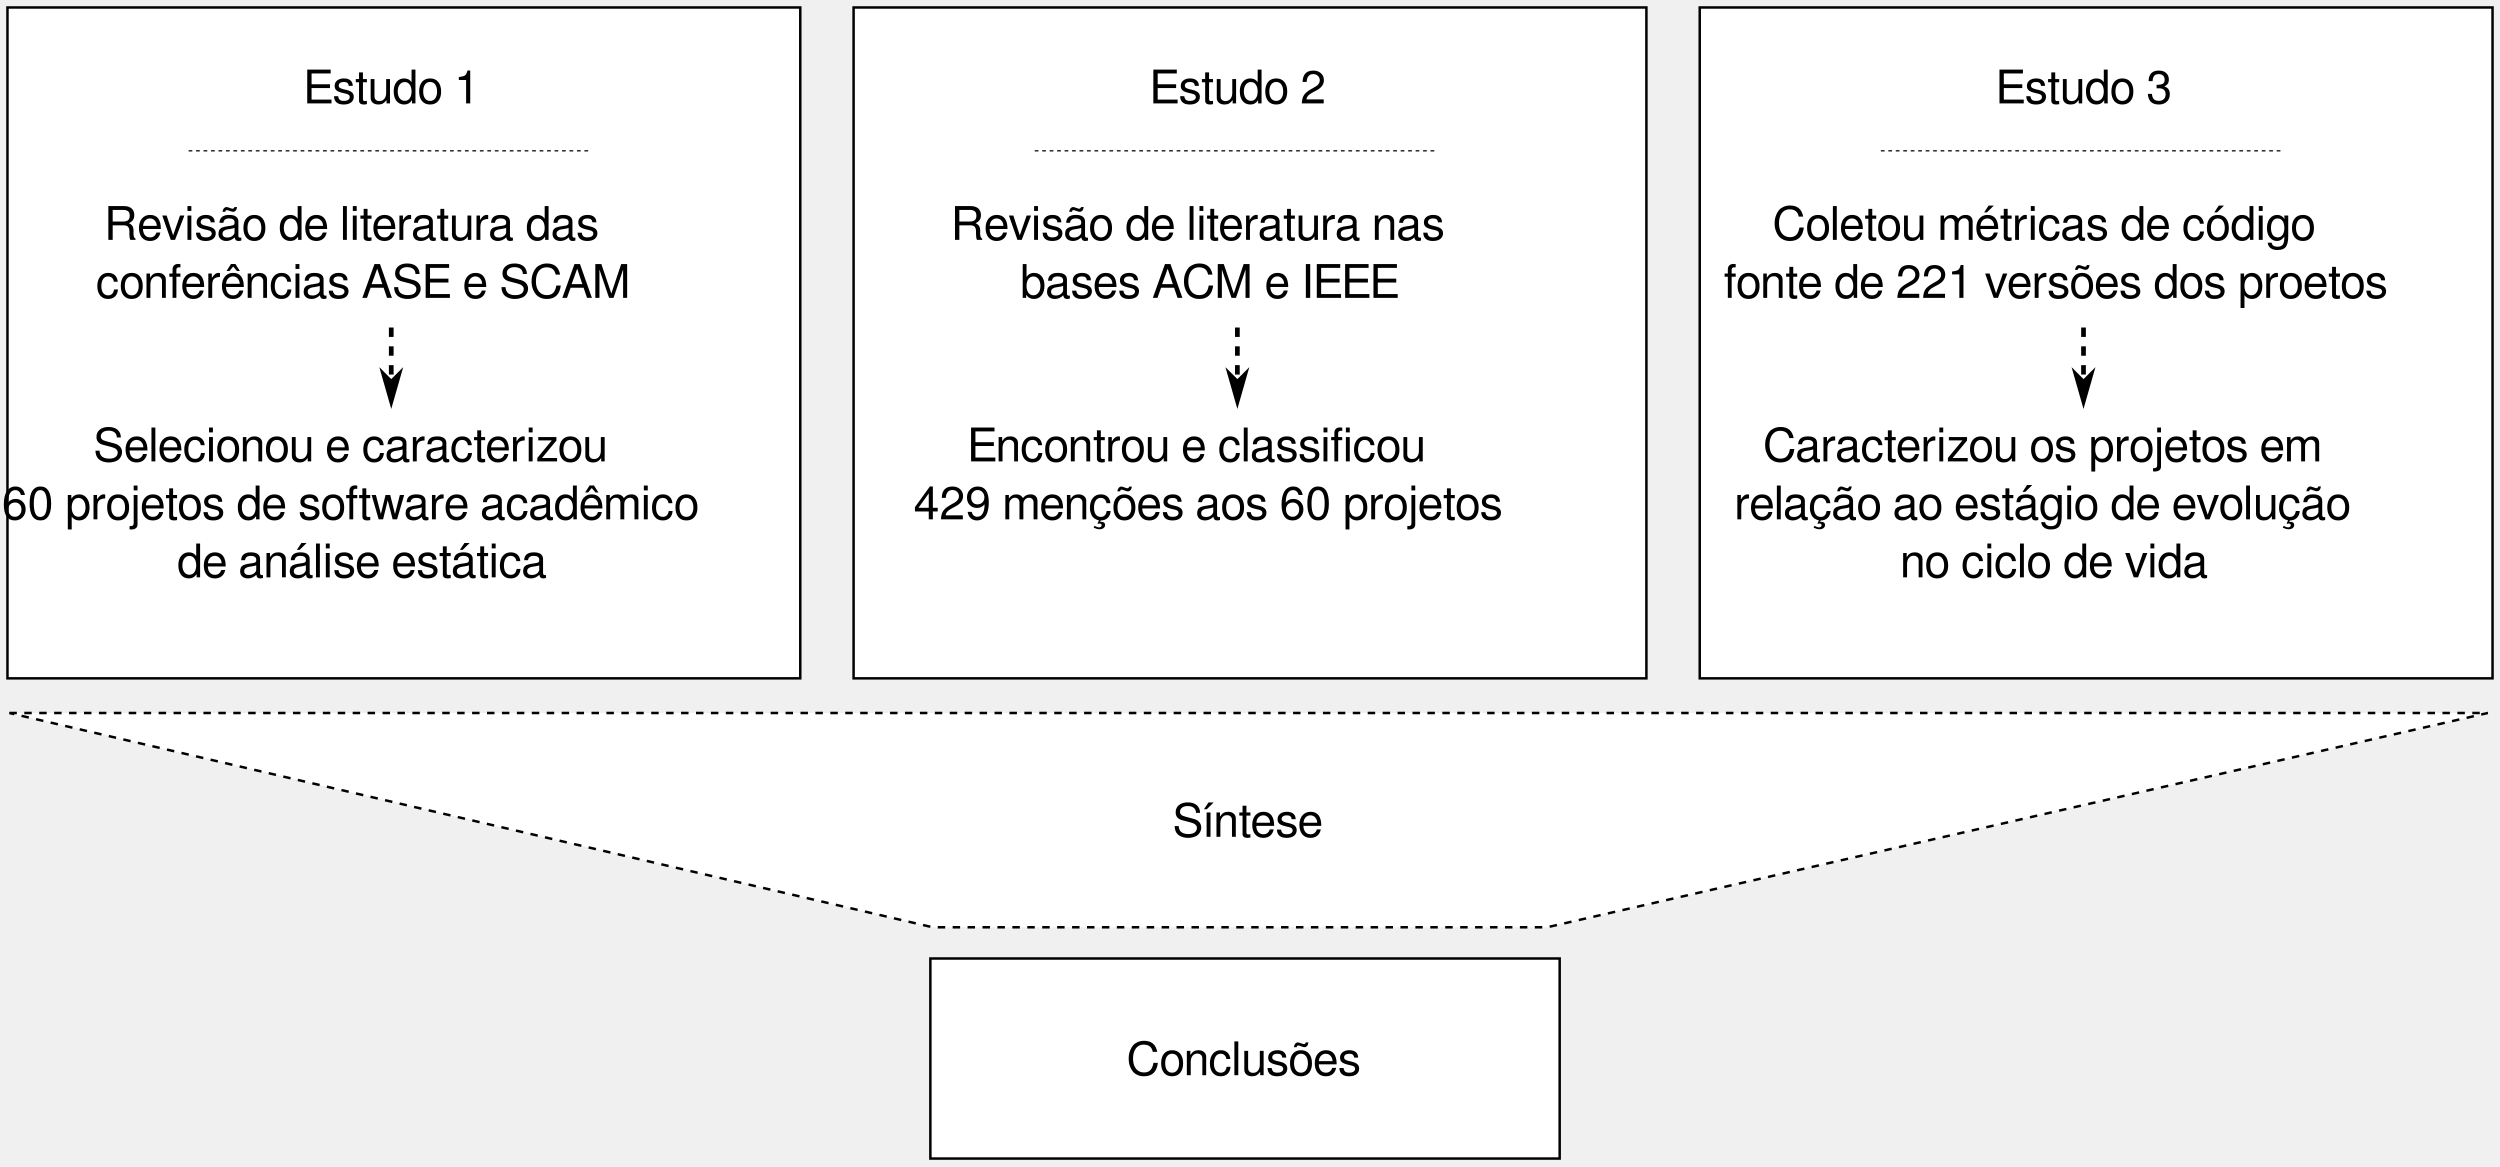
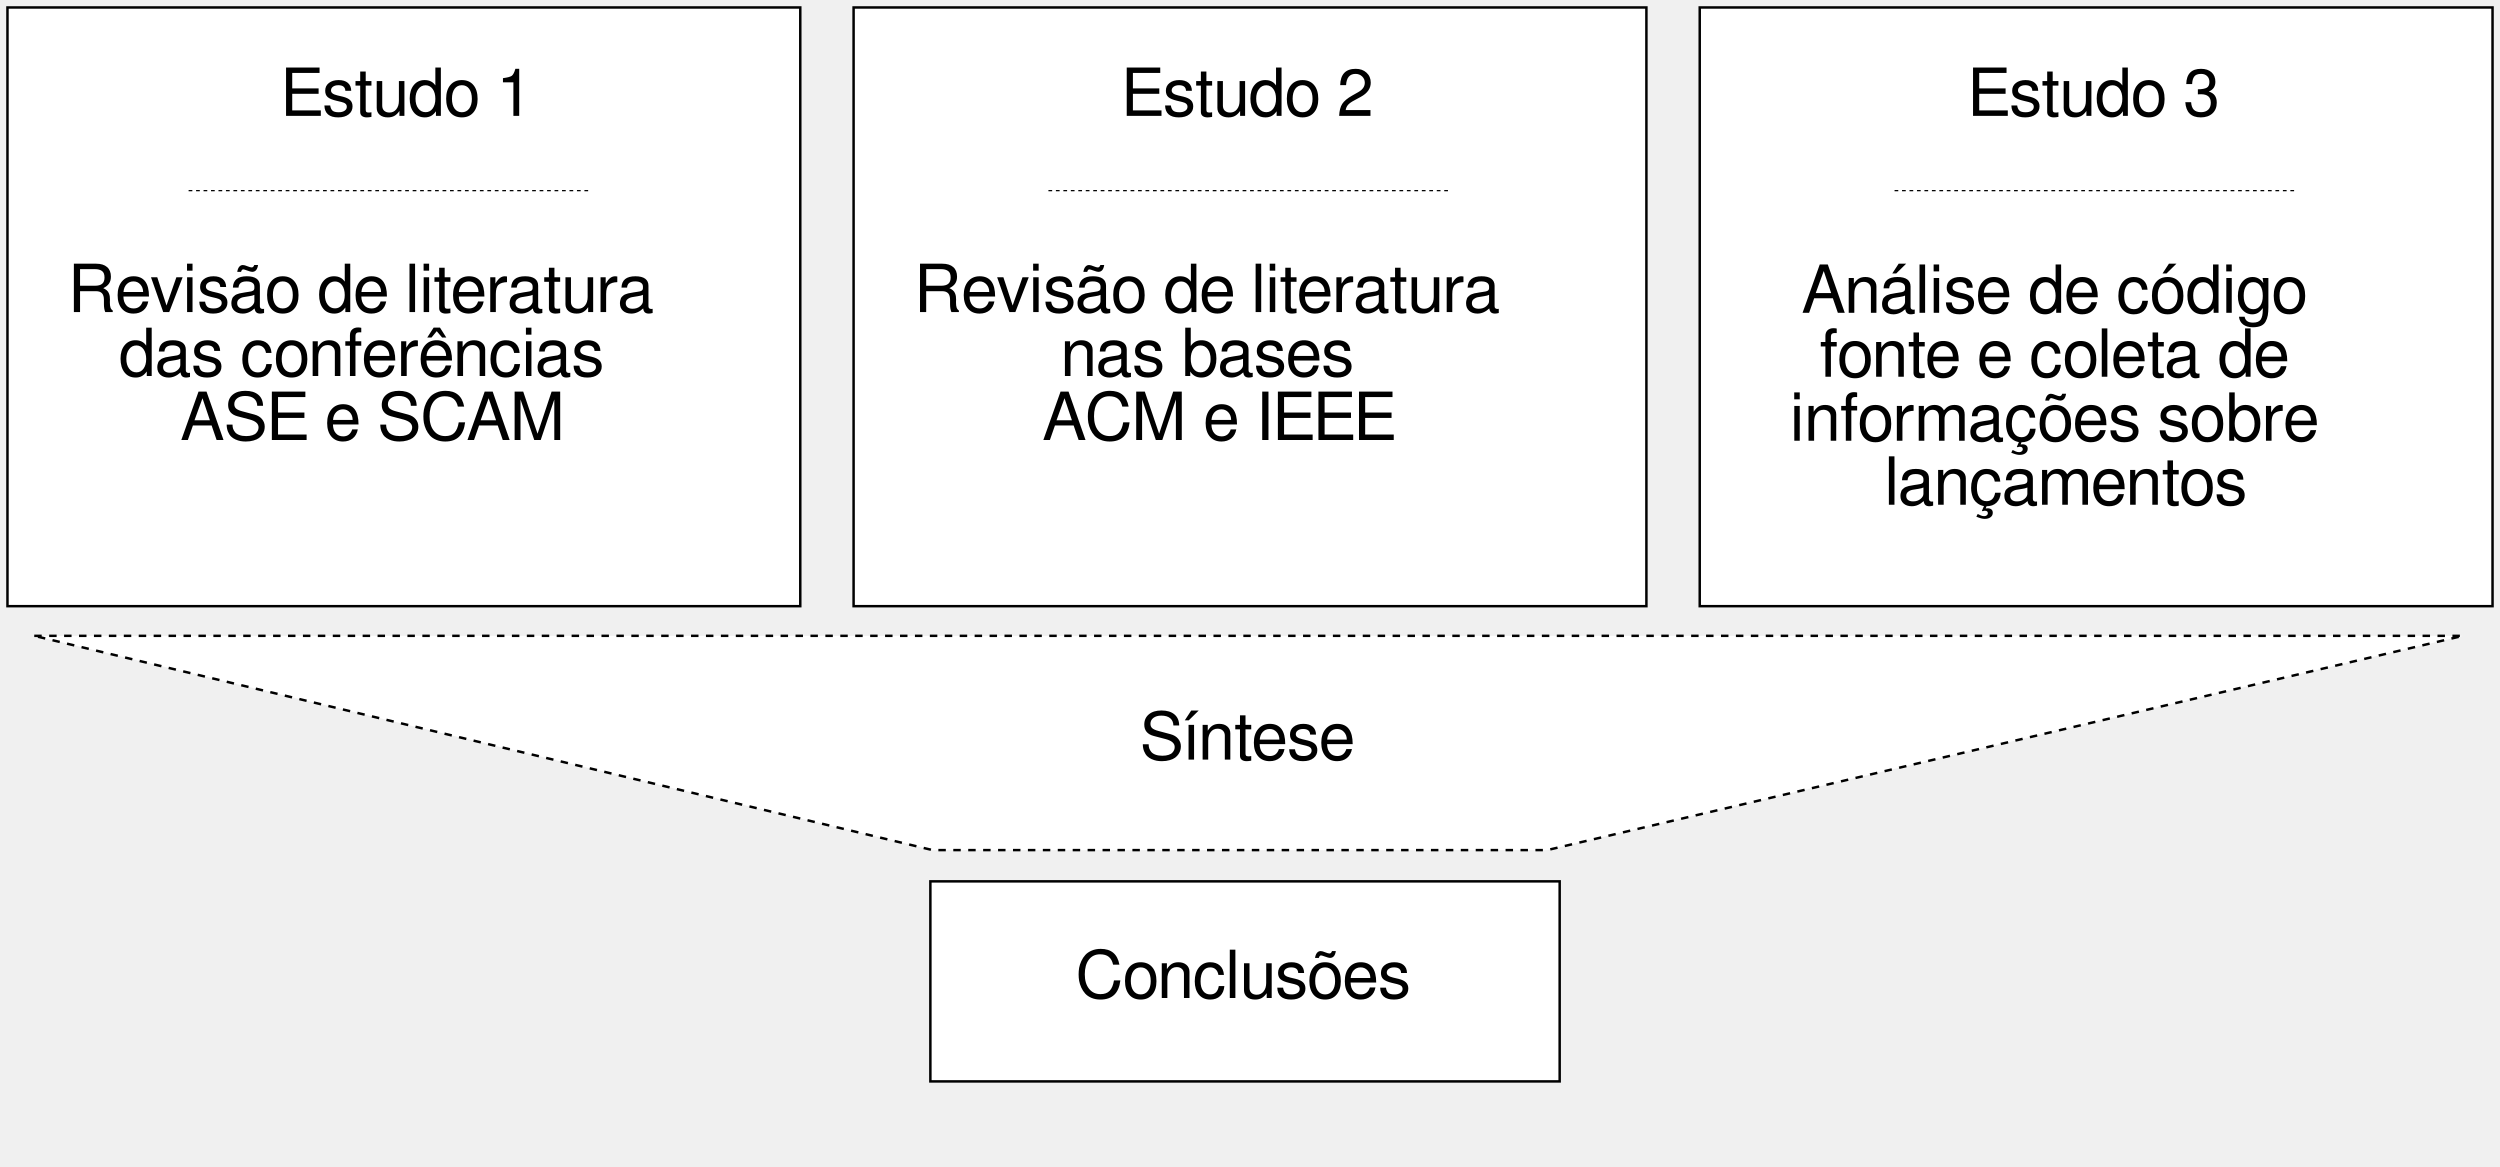
<svg xmlns="http://www.w3.org/2000/svg" width="2009.15" height="937.082" viewBox="0 0 531.588 247.936" version="1.1" id="svg8">
  <defs id="defs2">
    <marker orient="auto" refY="0" refX="0" id="marker4372" style="overflow:visible">
      <path id="path4370" d="M 0,0 5,-5 -12.5,0 5,5 Z" style="fill:#000000;fill-opacity:1;fill-rule:evenodd;stroke:#000000;stroke-width:1pt;stroke-opacity:1" transform="matrix(-0.4,0,0,-0.4,-4,0)" />
-     </marker>
-     <marker orient="auto" refY="0" refX="0" id="marker4138" style="overflow:visible">
-       <path id="path4136" d="M 0,0 5,-5 -12.5,0 5,5 Z" style="fill:#000000;fill-opacity:1;fill-rule:evenodd;stroke:#000000;stroke-width:1pt;stroke-opacity:1" transform="matrix(-0.4,0,0,-0.4,-4,0)" />
-     </marker>
-     <marker style="overflow:visible" id="marker3560" refX="0" refY="0" orient="auto">
-       <path transform="matrix(-0.4,0,0,-0.4,-4,0)" style="fill:#000000;fill-opacity:1;fill-rule:evenodd;stroke:#000000;stroke-width:1pt;stroke-opacity:1" d="M 0,0 5,-5 -12.5,0 5,5 Z" id="path3558" />
    </marker>
    <marker style="overflow:visible" id="marker1159" refX="0" refY="0" orient="auto">
      <path transform="matrix(-0.8,0,0,-0.8,-10,0)" style="fill:#000000;fill-opacity:1;fill-rule:evenodd;stroke:#000000;stroke-width:1pt;stroke-opacity:1" d="M 0,0 5,-5 -12.5,0 5,5 Z" id="path1157" />
    </marker>
  </defs>
  <g id="layer1" transform="translate(206.9154,2.016637)">
-     <rect y="-0.429" x="-205.328" height="142.652" width="168.579" id="rect876" style="color:#000000;clip-rule:nonzero;display:inline;overflow:visible;visibility:visible;opacity:1;isolation:auto;mix-blend-mode:normal;color-interpolation:sRGB;color-interpolation-filters:linearRGB;solid-color:#000000;solid-opacity:1;fill:#ffffff;fill-opacity:1;fill-rule:evenodd;stroke:#000000;stroke-width:0.529;stroke-linecap:butt;stroke-linejoin:miter;stroke-miterlimit:4;stroke-dasharray:none;stroke-dashoffset:0;stroke-opacity:1;color-rendering:auto;image-rendering:auto;shape-rendering:auto;text-rendering:auto;enable-background:accumulate" />
-     <text xml:space="preserve" style="font-style:normal;font-variant:normal;font-weight:normal;font-stretch:normal;font-size:9.862px;line-height:125%;font-family:FreeSans;-inkscape-font-specification:FreeSans;letter-spacing:0px;word-spacing:0px;fill:#000000;fill-opacity:1;stroke:none;stroke-width:0.616px;stroke-linecap:butt;stroke-linejoin:miter;stroke-opacity:1" x="-142.368" y="19.971" id="text12">
-       <tspan id="tspan10" x="-142.368" y="19.971" style="stroke-width:0.616px">Estudo 1</tspan>
+     <path style="color:#000000;clip-rule:nonzero;display:inline;overflow:visible;visibility:visible;opacity:1;isolation:auto;mix-blend-mode:normal;color-interpolation:sRGB;color-interpolation-filters:linearRGB;solid-color:#000000;solid-opacity:1;fill:#ffffff;fill-opacity:1;fill-rule:evenodd;stroke:#000000;stroke-width:0.529;stroke-linecap:butt;stroke-linejoin:miter;stroke-miterlimit:4;stroke-dasharray:none;stroke-dashoffset:0;stroke-opacity:1;color-rendering:auto;image-rendering:auto;shape-rendering:auto;text-rendering:auto;enable-background:accumulate" d="M -205.328,-0.429 H -36.749 V 126.877 H -205.328 Z" id="rect876" />
+     <text xml:space="preserve" style="font-style:normal;font-variant:normal;font-weight:normal;font-stretch:normal;font-size:9.862px;line-height:125%;font-family:FreeSans;-inkscape-font-specification:FreeSans;letter-spacing:0px;word-spacing:0px;fill:#000000;fill-opacity:1;stroke:none;stroke-width:0.616px;stroke-linecap:butt;stroke-linejoin:miter;stroke-opacity:1" x="-147.216" y="22.617" id="text12">
+       <tspan id="tspan10" x="-147.216" y="22.617" style="font-size:14.111px;stroke-width:0.616px">Estudo 1</tspan>
    </text>
-     <text id="text868" y="48.99" x="-123.477" style="font-style:normal;font-variant:normal;font-weight:normal;font-stretch:normal;font-size:9.862px;line-height:125%;font-family:FreeSans;-inkscape-font-specification:FreeSans;text-align:center;letter-spacing:0px;word-spacing:0px;text-anchor:middle;fill:#000000;fill-opacity:1;stroke:none;stroke-width:0.616px;stroke-linecap:butt;stroke-linejoin:miter;stroke-opacity:1" xml:space="preserve">
-       <tspan style="text-align:center;text-anchor:middle;stroke-width:0.616px" y="48.99" x="-123.477" id="tspan866">Revisão de literatura das</tspan>
-       <tspan style="text-align:center;text-anchor:middle;stroke-width:0.616px" y="61.318" x="-123.477" id="tspan3544">conferências ASE e SCAM</tspan>
+     <text id="text868" y="64.336" x="-121.462" style="font-style:normal;font-variant:normal;font-weight:normal;font-stretch:normal;font-size:9.862px;line-height:125%;font-family:FreeSans;-inkscape-font-specification:FreeSans;text-align:center;letter-spacing:0px;word-spacing:0px;text-anchor:middle;fill:#000000;fill-opacity:1;stroke:none;stroke-width:0.616px;stroke-linecap:butt;stroke-linejoin:miter;stroke-opacity:1" xml:space="preserve">
+       <tspan style="font-size:14.111px;text-align:center;text-anchor:middle;stroke-width:0.616px" y="64.336" x="-121.462" id="tspan866">Revisão de literatura</tspan>
+       <tspan style="font-size:14.111px;text-align:center;text-anchor:middle;stroke-width:0.616px" y="77.938" x="-121.462" id="tspan3544">das conferências</tspan>
+       <tspan style="font-size:14.111px;text-align:center;text-anchor:middle;stroke-width:0.616px" y="91.541" x="-121.462" id="tspan60">ASE e SCAM</tspan>
    </text>
-     <text xml:space="preserve" style="font-style:normal;font-variant:normal;font-weight:normal;font-stretch:normal;font-size:9.862px;line-height:125%;font-family:FreeSans;-inkscape-font-specification:FreeSans;text-align:center;letter-spacing:0px;word-spacing:0px;text-anchor:middle;fill:#000000;fill-opacity:1;stroke:none;stroke-width:0.616px;stroke-linecap:butt;stroke-linejoin:miter;stroke-opacity:1" x="-123.79" y="96.086" id="text874">
-       <tspan id="tspan872" x="-123.79" y="96.086" style="text-align:center;text-anchor:middle;stroke-width:0.616px">Selecionou e caracterizou</tspan>
-       <tspan x="-123.79" y="108.414" style="text-align:center;text-anchor:middle;stroke-width:0.616px" id="tspan3546">60 projetos de software acadêmico</tspan>
-       <tspan x="-123.79" y="120.742" style="text-align:center;text-anchor:middle;stroke-width:0.616px" id="tspan3548">de análise estática</tspan>
+     <path style="fill:none;fill-rule:evenodd;stroke:#000000;stroke-width:0.265;stroke-linecap:butt;stroke-linejoin:miter;stroke-miterlimit:4;stroke-dasharray:0.794, 0.794;stroke-dashoffset:0;stroke-opacity:1" d="m -166.811,38.521 h 85.725" id="path4018" />
+     <path style="color:#000000;clip-rule:nonzero;display:inline;overflow:visible;visibility:visible;opacity:1;isolation:auto;mix-blend-mode:normal;color-interpolation:sRGB;color-interpolation-filters:linearRGB;solid-color:#000000;solid-opacity:1;fill:#ffffff;fill-opacity:1;fill-rule:evenodd;stroke:#000000;stroke-width:0.529;stroke-linecap:butt;stroke-linejoin:miter;stroke-miterlimit:4;stroke-dasharray:none;stroke-dashoffset:0;stroke-opacity:1;color-rendering:auto;image-rendering:auto;shape-rendering:auto;text-rendering:auto;enable-background:accumulate" d="M -25.411,-0.429 H 143.168 V 126.877 H -25.411 Z" id="rect4020" />
+     <text id="text4024" y="22.617" x="31.544" style="font-style:normal;font-variant:normal;font-weight:normal;font-stretch:normal;font-size:9.862px;line-height:125%;font-family:FreeSans;-inkscape-font-specification:FreeSans;letter-spacing:0px;word-spacing:0px;fill:#000000;fill-opacity:1;stroke:none;stroke-width:0.616px;stroke-linecap:butt;stroke-linejoin:miter;stroke-opacity:1" xml:space="preserve">
+       <tspan style="font-size:14.111px;stroke-width:0.616px" y="22.617" x="31.544" id="tspan4022">Estudo 2</tspan>
    </text>
-     <path style="fill:none;fill-rule:evenodd;stroke:#000000;stroke-width:1;stroke-linecap:butt;stroke-linejoin:miter;stroke-miterlimit:4;stroke-dasharray:2, 2;stroke-dashoffset:0;stroke-opacity:1;marker-end:url(#marker4138)" d="M -123.722,67.625 V 82.971" id="path3550" />
-     <path style="fill:none;fill-rule:evenodd;stroke:#000000;stroke-width:0.265;stroke-linecap:butt;stroke-linejoin:miter;stroke-miterlimit:4;stroke-dasharray:0.794, 0.794;stroke-dashoffset:0;stroke-opacity:1" d="m -166.811,30.054 h 85.725" id="path4018" />
-     <rect style="color:#000000;clip-rule:nonzero;display:inline;overflow:visible;visibility:visible;opacity:1;isolation:auto;mix-blend-mode:normal;color-interpolation:sRGB;color-interpolation-filters:linearRGB;solid-color:#000000;solid-opacity:1;fill:#ffffff;fill-opacity:1;fill-rule:evenodd;stroke:#000000;stroke-width:0.529;stroke-linecap:butt;stroke-linejoin:miter;stroke-miterlimit:4;stroke-dasharray:none;stroke-dashoffset:0;stroke-opacity:1;color-rendering:auto;image-rendering:auto;shape-rendering:auto;text-rendering:auto;enable-background:accumulate" id="rect4020" width="168.579" height="142.652" x="-25.411" y="-0.429" />
-     <text id="text4024" y="19.971" x="37.548" style="font-style:normal;font-variant:normal;font-weight:normal;font-stretch:normal;font-size:9.862px;line-height:125%;font-family:FreeSans;-inkscape-font-specification:FreeSans;letter-spacing:0px;word-spacing:0px;fill:#000000;fill-opacity:1;stroke:none;stroke-width:0.616px;stroke-linecap:butt;stroke-linejoin:miter;stroke-opacity:1" xml:space="preserve">
-       <tspan style="stroke-width:0.616px" y="19.971" x="37.548" id="tspan4022">Estudo 2</tspan>
+     <text xml:space="preserve" style="font-style:normal;font-variant:normal;font-weight:normal;font-stretch:normal;font-size:9.862px;line-height:125%;font-family:FreeSans;-inkscape-font-specification:FreeSans;text-align:center;letter-spacing:0px;word-spacing:0px;text-anchor:middle;fill:#000000;fill-opacity:1;stroke:none;stroke-width:0.616px;stroke-linecap:butt;stroke-linejoin:miter;stroke-opacity:1" x="58.455" y="64.336" id="text4030">
+       <tspan id="tspan4026" x="58.455" y="64.336" style="font-size:14.111px;text-align:center;text-anchor:middle;stroke-width:0.616px">Revisão de literatura</tspan>
+       <tspan id="tspan4028" x="58.455" y="77.938" style="font-size:14.111px;text-align:center;text-anchor:middle;stroke-width:0.616px">nas bases</tspan>
+       <tspan x="58.455" y="91.541" style="font-size:14.111px;text-align:center;text-anchor:middle;stroke-width:0.616px" id="tspan73">ACM e IEEE</tspan>
    </text>
-     <text xml:space="preserve" style="font-style:normal;font-variant:normal;font-weight:normal;font-stretch:normal;font-size:9.862px;line-height:125%;font-family:FreeSans;-inkscape-font-specification:FreeSans;text-align:center;letter-spacing:0px;word-spacing:0px;text-anchor:middle;fill:#000000;fill-opacity:1;stroke:none;stroke-width:0.616px;stroke-linecap:butt;stroke-linejoin:miter;stroke-opacity:1" x="56.44" y="48.99" id="text4030">
-       <tspan id="tspan4026" x="56.44" y="48.99" style="text-align:center;text-anchor:middle;stroke-width:0.616px">Revisão de literatura nas</tspan>
-       <tspan id="tspan4028" x="56.44" y="61.318" style="text-align:center;text-anchor:middle;stroke-width:0.616px">bases ACM e IEEE</tspan>
+     <path id="path4042" d="M 16.016,38.521 H 101.741" style="fill:none;fill-rule:evenodd;stroke:#000000;stroke-width:0.265;stroke-linecap:butt;stroke-linejoin:miter;stroke-miterlimit:4;stroke-dasharray:0.794, 0.794;stroke-dashoffset:0;stroke-opacity:1" />
+     <path style="color:#000000;clip-rule:nonzero;display:inline;overflow:visible;visibility:visible;opacity:1;isolation:auto;mix-blend-mode:normal;color-interpolation:sRGB;color-interpolation-filters:linearRGB;solid-color:#000000;solid-opacity:1;fill:#ffffff;fill-opacity:1;fill-rule:evenodd;stroke:#000000;stroke-width:0.529;stroke-linecap:butt;stroke-linejoin:miter;stroke-miterlimit:4;stroke-dasharray:none;stroke-dashoffset:0;stroke-opacity:1;color-rendering:auto;image-rendering:auto;shape-rendering:auto;text-rendering:auto;enable-background:accumulate" d="M 154.506,-0.429 H 323.085 V 126.877 H 154.506 Z" id="rect4112" />
+     <text xml:space="preserve" style="font-style:normal;font-variant:normal;font-weight:normal;font-stretch:normal;font-size:9.862px;line-height:125%;font-family:FreeSans;-inkscape-font-specification:FreeSans;letter-spacing:0px;word-spacing:0px;fill:#000000;fill-opacity:1;stroke:none;stroke-width:0.616px;stroke-linecap:butt;stroke-linejoin:miter;stroke-opacity:1" x="211.496" y="22.617" id="text4116">
+       <tspan id="tspan4114" x="211.496" y="22.617" style="font-size:14.111px;stroke-width:0.616px">Estudo 3</tspan>
    </text>
-     <text id="text4038" y="96.086" x="56.127" style="font-style:normal;font-variant:normal;font-weight:normal;font-stretch:normal;font-size:9.862px;line-height:125%;font-family:FreeSans;-inkscape-font-specification:FreeSans;text-align:center;letter-spacing:0px;word-spacing:0px;text-anchor:middle;fill:#000000;fill-opacity:1;stroke:none;stroke-width:0.616px;stroke-linecap:butt;stroke-linejoin:miter;stroke-opacity:1" xml:space="preserve">
-       <tspan style="text-align:center;text-anchor:middle;stroke-width:0.616px" y="96.086" x="56.127" id="tspan4032">Encontrou e classificou</tspan>
-       <tspan style="text-align:center;text-anchor:middle;stroke-width:0.616px" y="108.414" x="56.127" id="tspan4096">429 menções aos 60 projetos</tspan>
+     <text id="text4122" y="64.491" x="238.543" style="font-style:normal;font-variant:normal;font-weight:normal;font-stretch:normal;font-size:9.862px;line-height:125%;font-family:FreeSans;-inkscape-font-specification:FreeSans;text-align:center;letter-spacing:0px;word-spacing:0px;text-anchor:middle;fill:#000000;fill-opacity:1;stroke:none;stroke-width:0.616px;stroke-linecap:butt;stroke-linejoin:miter;stroke-opacity:1" xml:space="preserve">
+       <tspan style="font-size:14.111px;text-align:center;text-anchor:middle;stroke-width:0.616px" y="64.491" x="238.543" id="tspan4118">Análise de código</tspan>
+       <tspan style="font-size:14.111px;text-align:center;text-anchor:middle;stroke-width:0.616px" y="78.093" x="238.543" id="tspan4120">fonte e coleta de</tspan>
+       <tspan style="font-size:14.111px;text-align:center;text-anchor:middle;stroke-width:0.616px" y="91.696" x="238.543" id="tspan75">informações sobre</tspan>
+       <tspan style="font-size:14.111px;text-align:center;text-anchor:middle;stroke-width:0.616px" y="105.299" x="238.543" id="tspan77">lançamentos</tspan>
    </text>
-     <path id="path4040" d="M 56.195,67.625 V 82.971" style="fill:none;fill-rule:evenodd;stroke:#000000;stroke-width:1;stroke-linecap:butt;stroke-linejoin:miter;stroke-miterlimit:4;stroke-dasharray:2, 2;stroke-dashoffset:0;stroke-opacity:1;marker-end:url(#marker3560)" />
-     <path id="path4042" d="M 13.105,30.054 H 98.83" style="fill:none;fill-rule:evenodd;stroke:#000000;stroke-width:0.265;stroke-linecap:butt;stroke-linejoin:miter;stroke-miterlimit:4;stroke-dasharray:0.794, 0.794;stroke-dashoffset:0;stroke-opacity:1" />
-     <rect y="-0.429" x="154.506" height="142.652" width="168.579" id="rect4112" style="color:#000000;clip-rule:nonzero;display:inline;overflow:visible;visibility:visible;opacity:1;isolation:auto;mix-blend-mode:normal;color-interpolation:sRGB;color-interpolation-filters:linearRGB;solid-color:#000000;solid-opacity:1;fill:#ffffff;fill-opacity:1;fill-rule:evenodd;stroke:#000000;stroke-width:0.529;stroke-linecap:butt;stroke-linejoin:miter;stroke-miterlimit:4;stroke-dasharray:none;stroke-dashoffset:0;stroke-opacity:1;color-rendering:auto;image-rendering:auto;shape-rendering:auto;text-rendering:auto;enable-background:accumulate" />
-     <text xml:space="preserve" style="font-style:normal;font-variant:normal;font-weight:normal;font-stretch:normal;font-size:9.862px;line-height:125%;font-family:FreeSans;-inkscape-font-specification:FreeSans;letter-spacing:0px;word-spacing:0px;fill:#000000;fill-opacity:1;stroke:none;stroke-width:0.616px;stroke-linecap:butt;stroke-linejoin:miter;stroke-opacity:1" x="217.465" y="19.971" id="text4116">
-       <tspan id="tspan4114" x="217.465" y="19.971" style="stroke-width:0.616px">Estudo 3</tspan>
+     <path style="fill:none;fill-rule:evenodd;stroke:#000000;stroke-width:0.265;stroke-linecap:butt;stroke-linejoin:miter;stroke-miterlimit:4;stroke-dasharray:0.794, 0.794;stroke-dashoffset:0;stroke-opacity:1" d="m 195.933,38.521 h 85.725" id="path4132" />
+     <path style="color:#000000;clip-rule:nonzero;display:inline;overflow:visible;visibility:visible;opacity:1;isolation:auto;mix-blend-mode:normal;color-interpolation:sRGB;color-interpolation-filters:linearRGB;solid-color:#000000;solid-opacity:1;fill:#ffffff;fill-opacity:1;fill-rule:evenodd;stroke:#000000;stroke-width:0.529;stroke-linecap:butt;stroke-linejoin:miter;stroke-miterlimit:4;stroke-dasharray:1.587, 1.587;stroke-dashoffset:0;stroke-opacity:1;color-rendering:auto;image-rendering:auto;shape-rendering:auto;text-rendering:auto;enable-background:accumulate" d="M -199.634,133.186 H 316.794 L 122.061,178.746 H -8.605 Z" id="rect4726" />
+     <rect y="185.39" x="-9.086" height="42.538" width="133.811" id="rect4736" style="color:#000000;clip-rule:nonzero;display:inline;overflow:visible;visibility:visible;opacity:1;isolation:auto;mix-blend-mode:normal;color-interpolation:sRGB;color-interpolation-filters:linearRGB;solid-color:#000000;solid-opacity:1;fill:#ffffff;fill-opacity:1;fill-rule:evenodd;stroke:#000000;stroke-width:0.529;stroke-linecap:butt;stroke-linejoin:miter;stroke-miterlimit:4;stroke-dasharray:none;stroke-dashoffset:0;stroke-opacity:1;color-rendering:auto;image-rendering:auto;shape-rendering:auto;text-rendering:auto;enable-background:accumulate" />
+     <text xml:space="preserve" style="font-style:normal;font-variant:normal;font-weight:normal;font-stretch:normal;font-size:9.862px;line-height:125%;font-family:FreeSans;-inkscape-font-specification:FreeSans;letter-spacing:0px;word-spacing:0px;fill:#000000;fill-opacity:1;stroke:none;stroke-width:0.616px;stroke-linecap:butt;stroke-linejoin:miter;stroke-opacity:1" x="35.413" y="159.507" id="text4740">
+       <tspan id="tspan4738" x="35.413" y="159.507" style="font-size:14.111px;stroke-width:0.616px">Síntese</tspan>
    </text>
-     <text id="text4122" y="48.99" x="236.357" style="font-style:normal;font-variant:normal;font-weight:normal;font-stretch:normal;font-size:9.862px;line-height:125%;font-family:FreeSans;-inkscape-font-specification:FreeSans;text-align:center;letter-spacing:0px;word-spacing:0px;text-anchor:middle;fill:#000000;fill-opacity:1;stroke:none;stroke-width:0.616px;stroke-linecap:butt;stroke-linejoin:miter;stroke-opacity:1" xml:space="preserve">
-       <tspan style="text-align:center;text-anchor:middle;stroke-width:0.616px" y="48.99" x="236.357" id="tspan4118">Coletou métricas de código</tspan>
-       <tspan style="text-align:center;text-anchor:middle;stroke-width:0.616px" y="61.318" x="236.357" id="tspan4120">fonte de 221 versões dos proetos</tspan>
-     </text>
-     <text xml:space="preserve" style="font-style:normal;font-variant:normal;font-weight:normal;font-stretch:normal;font-size:9.862px;line-height:125%;font-family:FreeSans;-inkscape-font-specification:FreeSans;text-align:center;letter-spacing:0px;word-spacing:0px;text-anchor:middle;fill:#000000;fill-opacity:1;stroke:none;stroke-width:0.616px;stroke-linecap:butt;stroke-linejoin:miter;stroke-opacity:1" x="236.044" y="96.086" id="text4128">
-       <tspan id="tspan4124" x="236.044" y="96.086" style="text-align:center;text-anchor:middle;stroke-width:0.616px">Caracterizou os projetos em</tspan>
-       <tspan x="236.044" y="108.414" style="text-align:center;text-anchor:middle;stroke-width:0.616px" id="tspan4134">relação ao estágio de evolução</tspan>
-       <tspan id="tspan4126" x="236.044" y="120.742" style="text-align:center;text-anchor:middle;stroke-width:0.616px">no ciclo de vida</tspan>
-     </text>
-     <path style="fill:none;fill-rule:evenodd;stroke:#000000;stroke-width:1;stroke-linecap:butt;stroke-linejoin:miter;stroke-miterlimit:4;stroke-dasharray:2, 2;stroke-dashoffset:0;stroke-opacity:1;marker-end:url(#marker3560)" d="M 236.112,67.625 V 82.971" id="path4130" />
-     <path style="fill:none;fill-rule:evenodd;stroke:#000000;stroke-width:0.265;stroke-linecap:butt;stroke-linejoin:miter;stroke-miterlimit:4;stroke-dasharray:0.794, 0.794;stroke-dashoffset:0;stroke-opacity:1" d="m 193.022,30.054 h 85.725" id="path4132" />
-     <path style="color:#000000;clip-rule:nonzero;display:inline;overflow:visible;visibility:visible;opacity:1;isolation:auto;mix-blend-mode:normal;color-interpolation:sRGB;color-interpolation-filters:linearRGB;solid-color:#000000;solid-opacity:1;fill:#ffffff;fill-opacity:1;fill-rule:evenodd;stroke:#000000;stroke-width:0.529;stroke-linecap:butt;stroke-linejoin:miter;stroke-miterlimit:4;stroke-dasharray:1.587, 1.587;stroke-dashoffset:0;stroke-opacity:1;color-rendering:auto;image-rendering:auto;shape-rendering:auto;text-rendering:auto;enable-background:accumulate" d="m -204.926,149.591 h 527.011 l -200.025,45.56 H -8.605 Z" id="rect4726" />
-     <rect y="201.794" x="-9.086" height="42.538" width="133.811" id="rect4736" style="color:#000000;clip-rule:nonzero;display:inline;overflow:visible;visibility:visible;opacity:1;isolation:auto;mix-blend-mode:normal;color-interpolation:sRGB;color-interpolation-filters:linearRGB;solid-color:#000000;solid-opacity:1;fill:#ffffff;fill-opacity:1;fill-rule:evenodd;stroke:#000000;stroke-width:0.529;stroke-linecap:butt;stroke-linejoin:miter;stroke-miterlimit:4;stroke-dasharray:none;stroke-dashoffset:0;stroke-opacity:1;color-rendering:auto;image-rendering:auto;shape-rendering:auto;text-rendering:auto;enable-background:accumulate" />
-     <text xml:space="preserve" style="font-style:normal;font-variant:normal;font-weight:normal;font-stretch:normal;font-size:9.862px;line-height:125%;font-family:FreeSans;-inkscape-font-specification:FreeSans;letter-spacing:0px;word-spacing:0px;fill:#000000;fill-opacity:1;stroke:none;stroke-width:0.616px;stroke-linecap:butt;stroke-linejoin:miter;stroke-opacity:1" x="42.388" y="175.911" id="text4740">
-       <tspan id="tspan4738" x="42.388" y="175.911" style="stroke-width:0.616px">Síntese</tspan>
-     </text>
-     <text id="text4746" y="226.604" x="32.697" style="font-style:normal;font-variant:normal;font-weight:normal;font-stretch:normal;font-size:9.862px;line-height:125%;font-family:FreeSans;-inkscape-font-specification:FreeSans;letter-spacing:0px;word-spacing:0px;fill:#000000;fill-opacity:1;stroke:none;stroke-width:0.616px;stroke-linecap:butt;stroke-linejoin:miter;stroke-opacity:1" xml:space="preserve">
-       <tspan style="stroke-width:0.616px" y="226.604" x="32.697" id="tspan4744">Conclusões</tspan>
+     <text id="text4746" y="210.2" x="21.874" style="font-style:normal;font-variant:normal;font-weight:normal;font-stretch:normal;font-size:9.862px;line-height:125%;font-family:FreeSans;-inkscape-font-specification:FreeSans;letter-spacing:0px;word-spacing:0px;fill:#000000;fill-opacity:1;stroke:none;stroke-width:0.616px;stroke-linecap:butt;stroke-linejoin:miter;stroke-opacity:1" xml:space="preserve">
+       <tspan style="font-size:14.111px;stroke-width:0.616px" y="210.2" x="21.874" id="tspan4744">Conclusões</tspan>
    </text>
  </g>
</svg>
